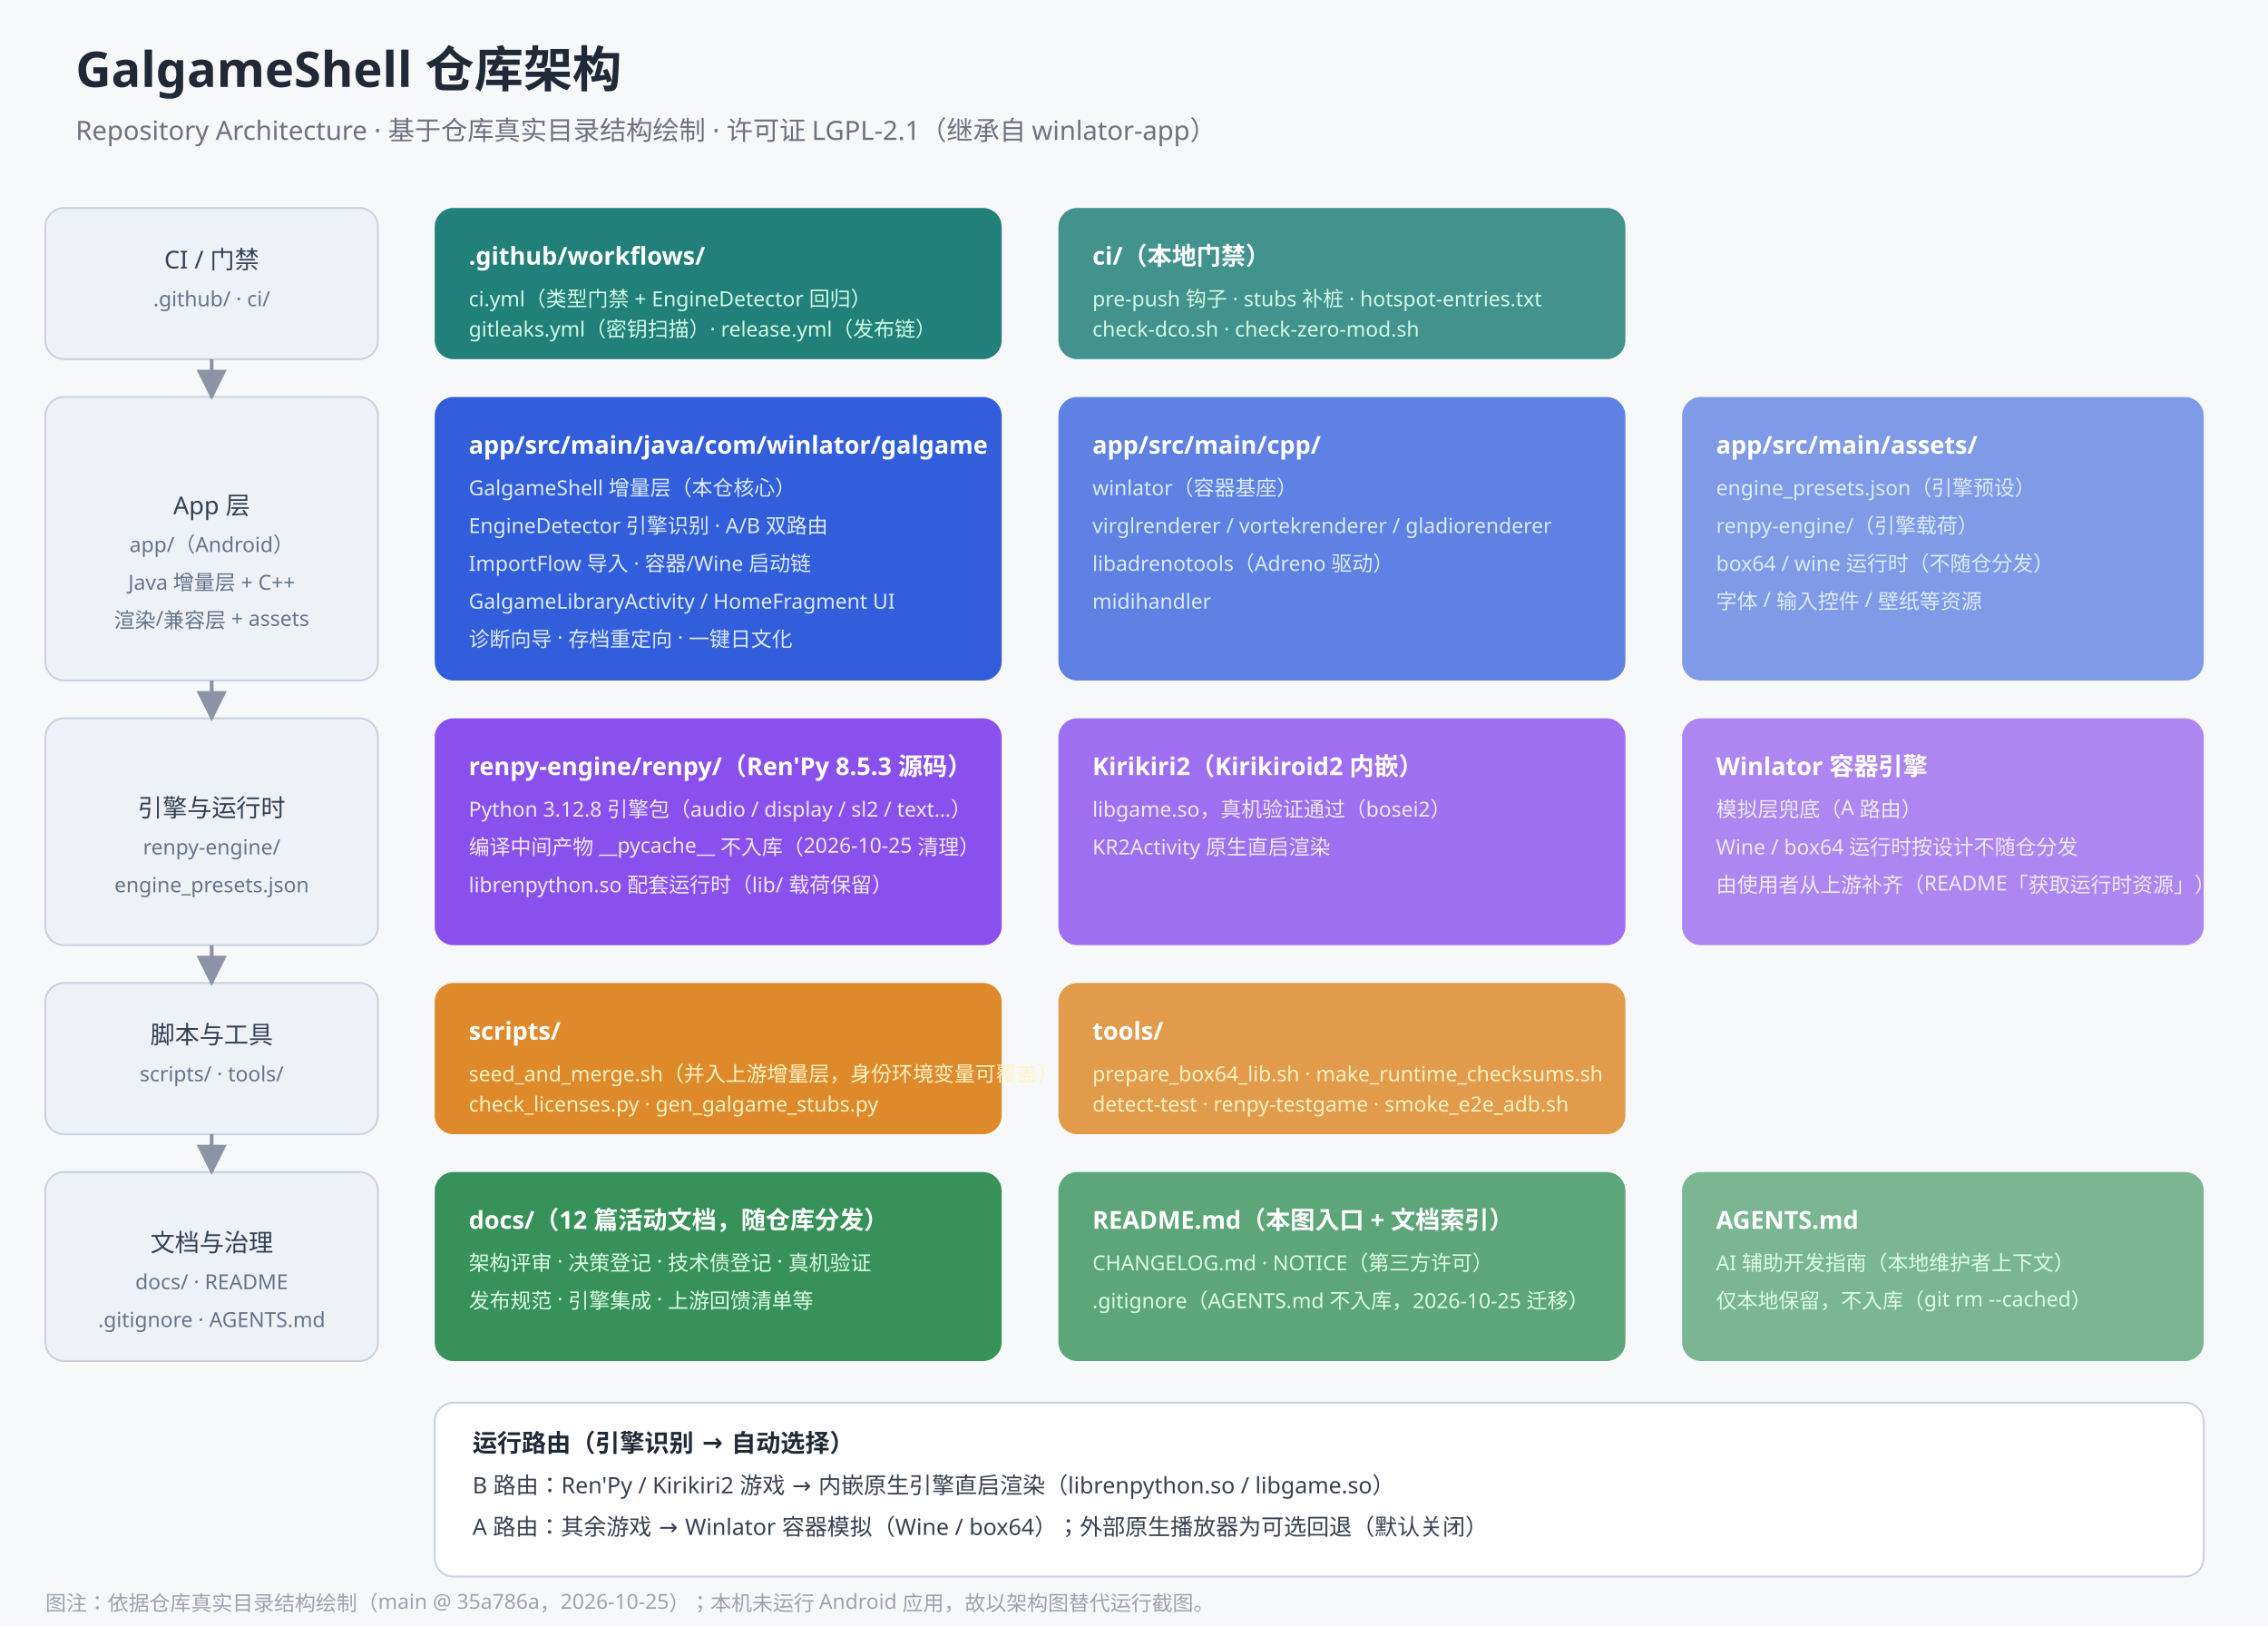
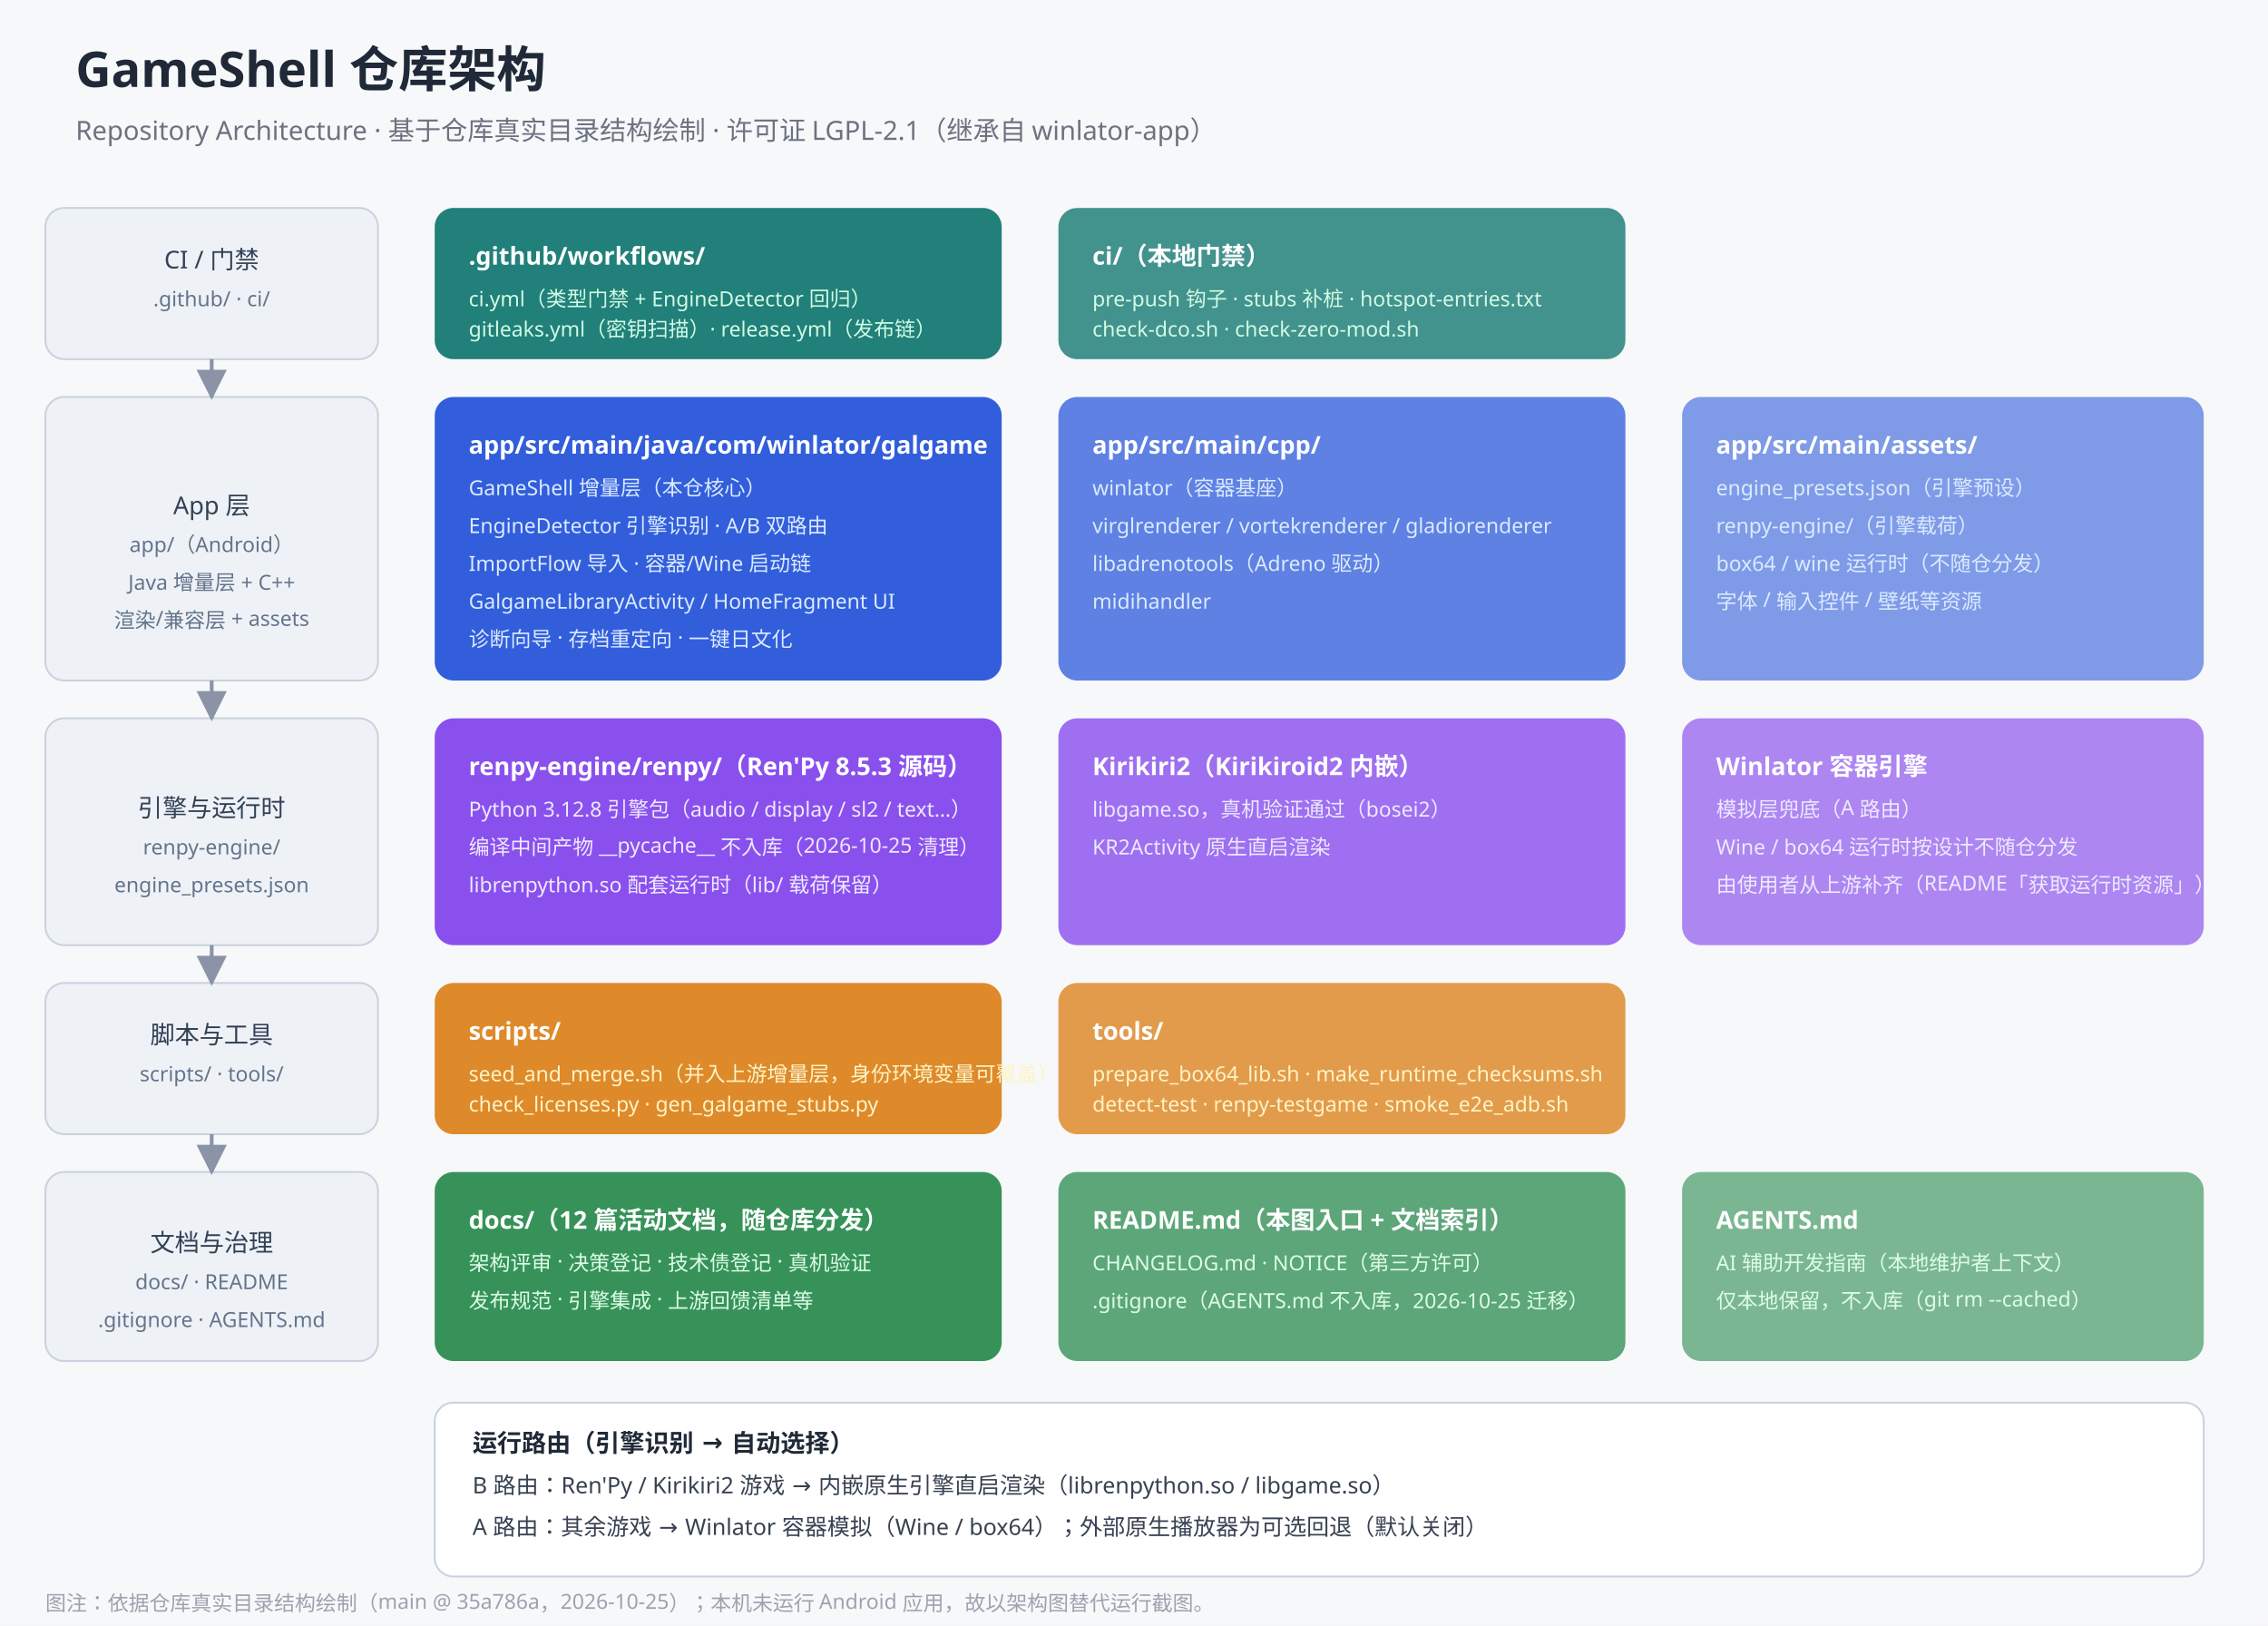
<svg xmlns="http://www.w3.org/2000/svg" width="1200" height="860" viewBox="0 0 1200 860" font-family="Segoe UI, Microsoft YaHei, sans-serif">
  <defs>
    <marker id="arrow" viewBox="0 0 10 10" refX="9" refY="5" markerWidth="8" markerHeight="8" orient="auto-start-reverse">
      <path d="M 0 0 L 10 5 L 0 10 z" fill="#8a94a6" />
    </marker>
  </defs>
  <rect x="0" y="0" width="1200" height="860" fill="#f7f8fa" />
-   <text x="40" y="46" font-size="26" font-weight="bold" fill="#1f2937">GalgameShell 仓库架构</text>
+   <text x="40" y="46" font-size="26" font-weight="bold" fill="#1f2937">GameShell 仓库架构</text>
  <text x="40" y="74" font-size="14" fill="#6b7280">Repository Architecture · 基于仓库真实目录结构绘制 · 许可证 LGPL-2.1（继承自 winlator-app）</text>
  <rect x="24" y="110" width="176" height="80" rx="10" fill="#eef2f7" stroke="#c9d2de" />
  <text x="112" y="142" text-anchor="middle" font-size="13" fill="#334155">CI / 门禁</text>
  <text x="112" y="162" text-anchor="middle" font-size="11" fill="#64748b">.github/ · ci/</text>
  <rect x="24" y="210" width="176" height="150" rx="10" fill="#eef2f7" stroke="#c9d2de" />
  <text x="112" y="272" text-anchor="middle" font-size="13" fill="#334155">App 层</text>
  <text x="112" y="292" text-anchor="middle" font-size="11" fill="#64748b">app/（Android）</text>
  <text x="112" y="312" text-anchor="middle" font-size="11" fill="#64748b">Java 增量层 + C++</text>
  <text x="112" y="332" text-anchor="middle" font-size="11" fill="#64748b">渲染/兼容层 + assets</text>
  <rect x="24" y="380" width="176" height="120" rx="10" fill="#eef2f7" stroke="#c9d2de" />
  <text x="112" y="432" text-anchor="middle" font-size="13" fill="#334155">引擎与运行时</text>
  <text x="112" y="452" text-anchor="middle" font-size="11" fill="#64748b">renpy-engine/</text>
  <text x="112" y="472" text-anchor="middle" font-size="11" fill="#64748b">engine_presets.json</text>
  <rect x="24" y="520" width="176" height="80" rx="10" fill="#eef2f7" stroke="#c9d2de" />
  <text x="112" y="552" text-anchor="middle" font-size="13" fill="#334155">脚本与工具</text>
  <text x="112" y="572" text-anchor="middle" font-size="11" fill="#64748b">scripts/ · tools/</text>
  <rect x="24" y="620" width="176" height="100" rx="10" fill="#eef2f7" stroke="#c9d2de" />
  <text x="112" y="662" text-anchor="middle" font-size="13" fill="#334155">文档与治理</text>
  <text x="112" y="682" text-anchor="middle" font-size="11" fill="#64748b">docs/ · README</text>
  <text x="112" y="702" text-anchor="middle" font-size="11" fill="#64748b">.gitignore · AGENTS.md</text>
  <g>
    <rect x="230" y="110" width="300" height="80" rx="10" fill="#0f766e" opacity="0.92" />
    <text x="248" y="140" font-size="13" font-weight="bold" fill="#ffffff">.github/workflows/</text>
    <text x="248" y="162" font-size="11" fill="#d1fae5">ci.yml（类型门禁 + EngineDetector 回归）</text>
    <text x="248" y="178" font-size="11" fill="#d1fae5">gitleaks.yml（密钥扫描）· release.yml（发布链）</text>
    <rect x="560" y="110" width="300" height="80" rx="10" fill="#0f766e" opacity="0.78" />
    <text x="578" y="140" font-size="13" font-weight="bold" fill="#ffffff">ci/（本地门禁）</text>
    <text x="578" y="162" font-size="11" fill="#d1fae5">pre-push 钩子 · stubs 补桩 · hotspot-entries.txt</text>
    <text x="578" y="178" font-size="11" fill="#d1fae5">check-dco.sh · check-zero-mod.sh</text>
  </g>
  <g>
    <rect x="230" y="210" width="300" height="150" rx="10" fill="#1d4ed8" opacity="0.9" />
    <text x="248" y="240" font-size="13" font-weight="bold" fill="#ffffff">app/src/main/java/com/winlator/galgame</text>
-     <text x="248" y="262" font-size="11" fill="#dbeafe">GalgameShell 增量层（本仓核心）</text>
+     <text x="248" y="262" font-size="11" fill="#dbeafe">GameShell 增量层（本仓核心）</text>
    <text x="248" y="282" font-size="11" fill="#dbeafe">EngineDetector 引擎识别 · A/B 双路由</text>
    <text x="248" y="302" font-size="11" fill="#dbeafe">ImportFlow 导入 · 容器/Wine 启动链</text>
    <text x="248" y="322" font-size="11" fill="#dbeafe">GalgameLibraryActivity / HomeFragment UI</text>
    <text x="248" y="342" font-size="11" fill="#dbeafe">诊断向导 · 存档重定向 · 一键日文化</text>
    <rect x="560" y="210" width="300" height="150" rx="10" fill="#1d4ed8" opacity="0.7" />
    <text x="578" y="240" font-size="13" font-weight="bold" fill="#ffffff">app/src/main/cpp/</text>
    <text x="578" y="262" font-size="11" fill="#dbeafe">winlator（容器基座）</text>
    <text x="578" y="282" font-size="11" fill="#dbeafe">virglrenderer / vortekrenderer / gladiorenderer</text>
    <text x="578" y="302" font-size="11" fill="#dbeafe">libadrenotools（Adreno 驱动）</text>
    <text x="578" y="322" font-size="11" fill="#dbeafe">midihandler</text>
    <rect x="890" y="210" width="276" height="150" rx="10" fill="#1d4ed8" opacity="0.55" />
    <text x="908" y="240" font-size="13" font-weight="bold" fill="#ffffff">app/src/main/assets/</text>
    <text x="908" y="262" font-size="11" fill="#dbeafe">engine_presets.json（引擎预设）</text>
    <text x="908" y="282" font-size="11" fill="#dbeafe">renpy-engine/（引擎载荷）</text>
    <text x="908" y="302" font-size="11" fill="#dbeafe">box64 / wine 运行时（不随仓分发）</text>
    <text x="908" y="322" font-size="11" fill="#dbeafe">字体 / 输入控件 / 壁纸等资源</text>
  </g>
  <g>
    <rect x="230" y="380" width="300" height="120" rx="10" fill="#7c3aed" opacity="0.88" />
    <text x="248" y="410" font-size="13" font-weight="bold" fill="#ffffff">renpy-engine/renpy/（Ren'Py 8.5.3 源码）</text>
    <text x="248" y="432" font-size="11" fill="#ede9fe">Python 3.12.8 引擎包（audio / display / sl2 / text…）</text>
    <text x="248" y="452" font-size="11" fill="#ede9fe">编译中间产物 __pycache__ 不入库（2026-10-25 清理）</text>
    <text x="248" y="472" font-size="11" fill="#ede9fe">librenpython.so 配套运行时（lib/ 载荷保留）</text>
    <rect x="560" y="380" width="300" height="120" rx="10" fill="#7c3aed" opacity="0.72" />
    <text x="578" y="410" font-size="13" font-weight="bold" fill="#ffffff">Kirikiri2（Kirikiroid2 内嵌）</text>
    <text x="578" y="432" font-size="11" fill="#ede9fe">libgame.so，真机验证通过（bosei2）</text>
    <text x="578" y="452" font-size="11" fill="#ede9fe">KR2Activity 原生直启渲染</text>
    <rect x="890" y="380" width="276" height="120" rx="10" fill="#7c3aed" opacity="0.6" />
    <text x="908" y="410" font-size="13" font-weight="bold" fill="#ffffff">Winlator 容器引擎</text>
    <text x="908" y="432" font-size="11" fill="#ede9fe">模拟层兜底（A 路由）</text>
    <text x="908" y="452" font-size="11" fill="#ede9fe">Wine / box64 运行时按设计不随仓分发</text>
    <text x="908" y="472" font-size="11" fill="#ede9fe">由使用者从上游补齐（README「获取运行时资源」）</text>
  </g>
  <g>
    <rect x="230" y="520" width="300" height="80" rx="10" fill="#d97706" opacity="0.85" />
    <text x="248" y="550" font-size="13" font-weight="bold" fill="#ffffff">scripts/</text>
    <text x="248" y="572" font-size="11" fill="#fef3c7">seed_and_merge.sh（并入上游增量层，身份环境变量可覆盖）</text>
    <text x="248" y="588" font-size="11" fill="#fef3c7">check_licenses.py · gen_galgame_stubs.py</text>
    <rect x="560" y="520" width="300" height="80" rx="10" fill="#d97706" opacity="0.72" />
    <text x="578" y="550" font-size="13" font-weight="bold" fill="#ffffff">tools/</text>
    <text x="578" y="572" font-size="11" fill="#fef3c7">prepare_box64_lib.sh · make_runtime_checksums.sh</text>
    <text x="578" y="588" font-size="11" fill="#fef3c7">detect-test · renpy-testgame · smoke_e2e_adb.sh</text>
  </g>
  <g>
    <rect x="230" y="620" width="300" height="100" rx="10" fill="#15803d" opacity="0.85" />
    <text x="248" y="650" font-size="13" font-weight="bold" fill="#ffffff">docs/（12 篇活动文档，随仓库分发）</text>
    <text x="248" y="672" font-size="11" fill="#dcfce7">架构评审 · 决策登记 · 技术债登记 · 真机验证</text>
    <text x="248" y="692" font-size="11" fill="#dcfce7">发布规范 · 引擎集成 · 上游回馈清单等</text>
    <rect x="560" y="620" width="300" height="100" rx="10" fill="#15803d" opacity="0.68" />
    <text x="578" y="650" font-size="13" font-weight="bold" fill="#ffffff">README.md（本图入口 + 文档索引）</text>
    <text x="578" y="672" font-size="11" fill="#dcfce7">CHANGELOG.md · NOTICE（第三方许可）</text>
    <text x="578" y="692" font-size="11" fill="#dcfce7">.gitignore（AGENTS.md 不入库，2026-10-25 迁移）</text>
    <rect x="890" y="620" width="276" height="100" rx="10" fill="#15803d" opacity="0.55" />
    <text x="908" y="650" font-size="13" font-weight="bold" fill="#ffffff">AGENTS.md</text>
    <text x="908" y="672" font-size="11" fill="#dcfce7">AI 辅助开发指南（本地维护者上下文）</text>
    <text x="908" y="692" font-size="11" fill="#dcfce7">仅本地保留，不入库（git rm --cached）</text>
  </g>
  <line x1="112" y1="190" x2="112" y2="210" stroke="#8a94a6" stroke-width="2" marker-end="url(#arrow)" />
  <line x1="112" y1="360" x2="112" y2="380" stroke="#8a94a6" stroke-width="2" marker-end="url(#arrow)" />
  <line x1="112" y1="500" x2="112" y2="520" stroke="#8a94a6" stroke-width="2" marker-end="url(#arrow)" />
  <line x1="112" y1="600" x2="112" y2="620" stroke="#8a94a6" stroke-width="2" marker-end="url(#arrow)" />
  <rect x="230" y="742" width="936" height="92" rx="10" fill="#ffffff" stroke="#c9d2de" />
  <text x="250" y="768" font-size="13" font-weight="bold" fill="#1f2937">运行路由（引擎识别 → 自动选择）</text>
  <text x="250" y="790" font-size="12" fill="#374151">B 路由：Ren'Py / Kirikiri2 游戏 → 内嵌原生引擎直启渲染（librenpython.so / libgame.so）</text>
  <text x="250" y="812" font-size="12" fill="#374151">A 路由：其余游戏 → Winlator 容器模拟（Wine / box64）；外部原生播放器为可选回退（默认关闭）</text>
  <text x="24" y="852" font-size="11" fill="#9ca3af">图注：依据仓库真实目录结构绘制（main @ 35a786a，2026-10-25）；本机未运行 Android 应用，故以架构图替代运行截图。</text>
</svg>
